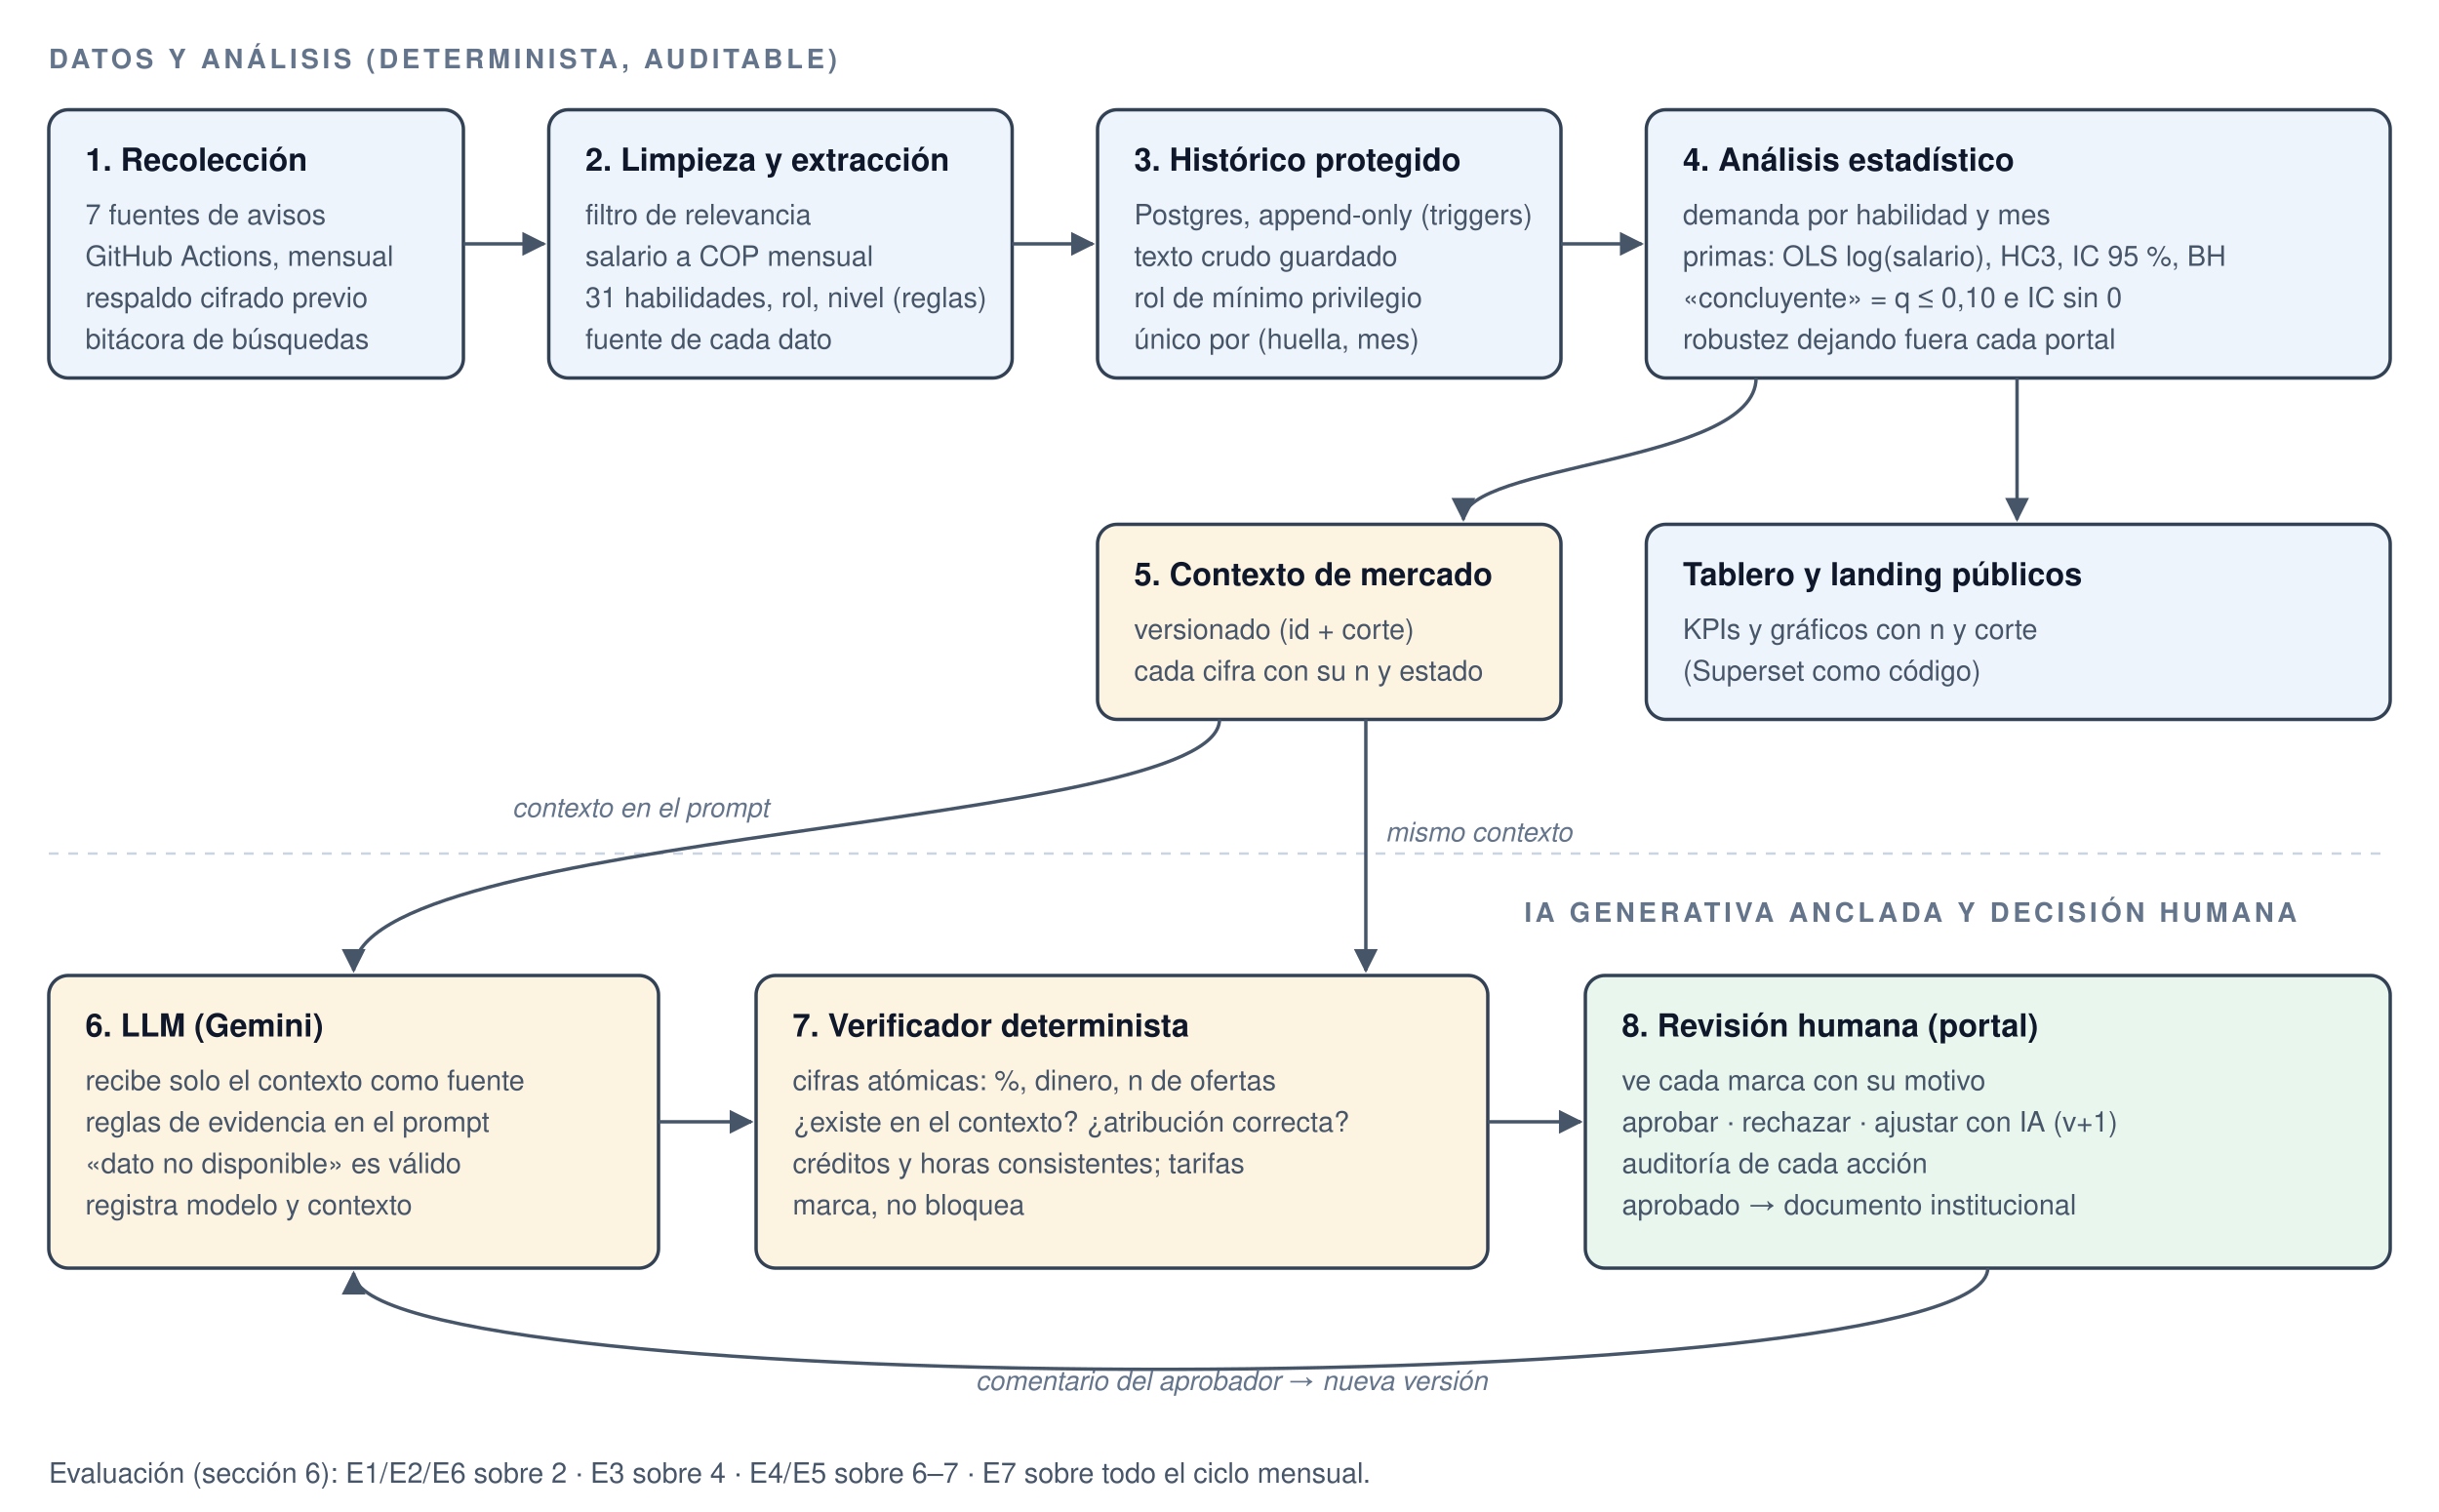
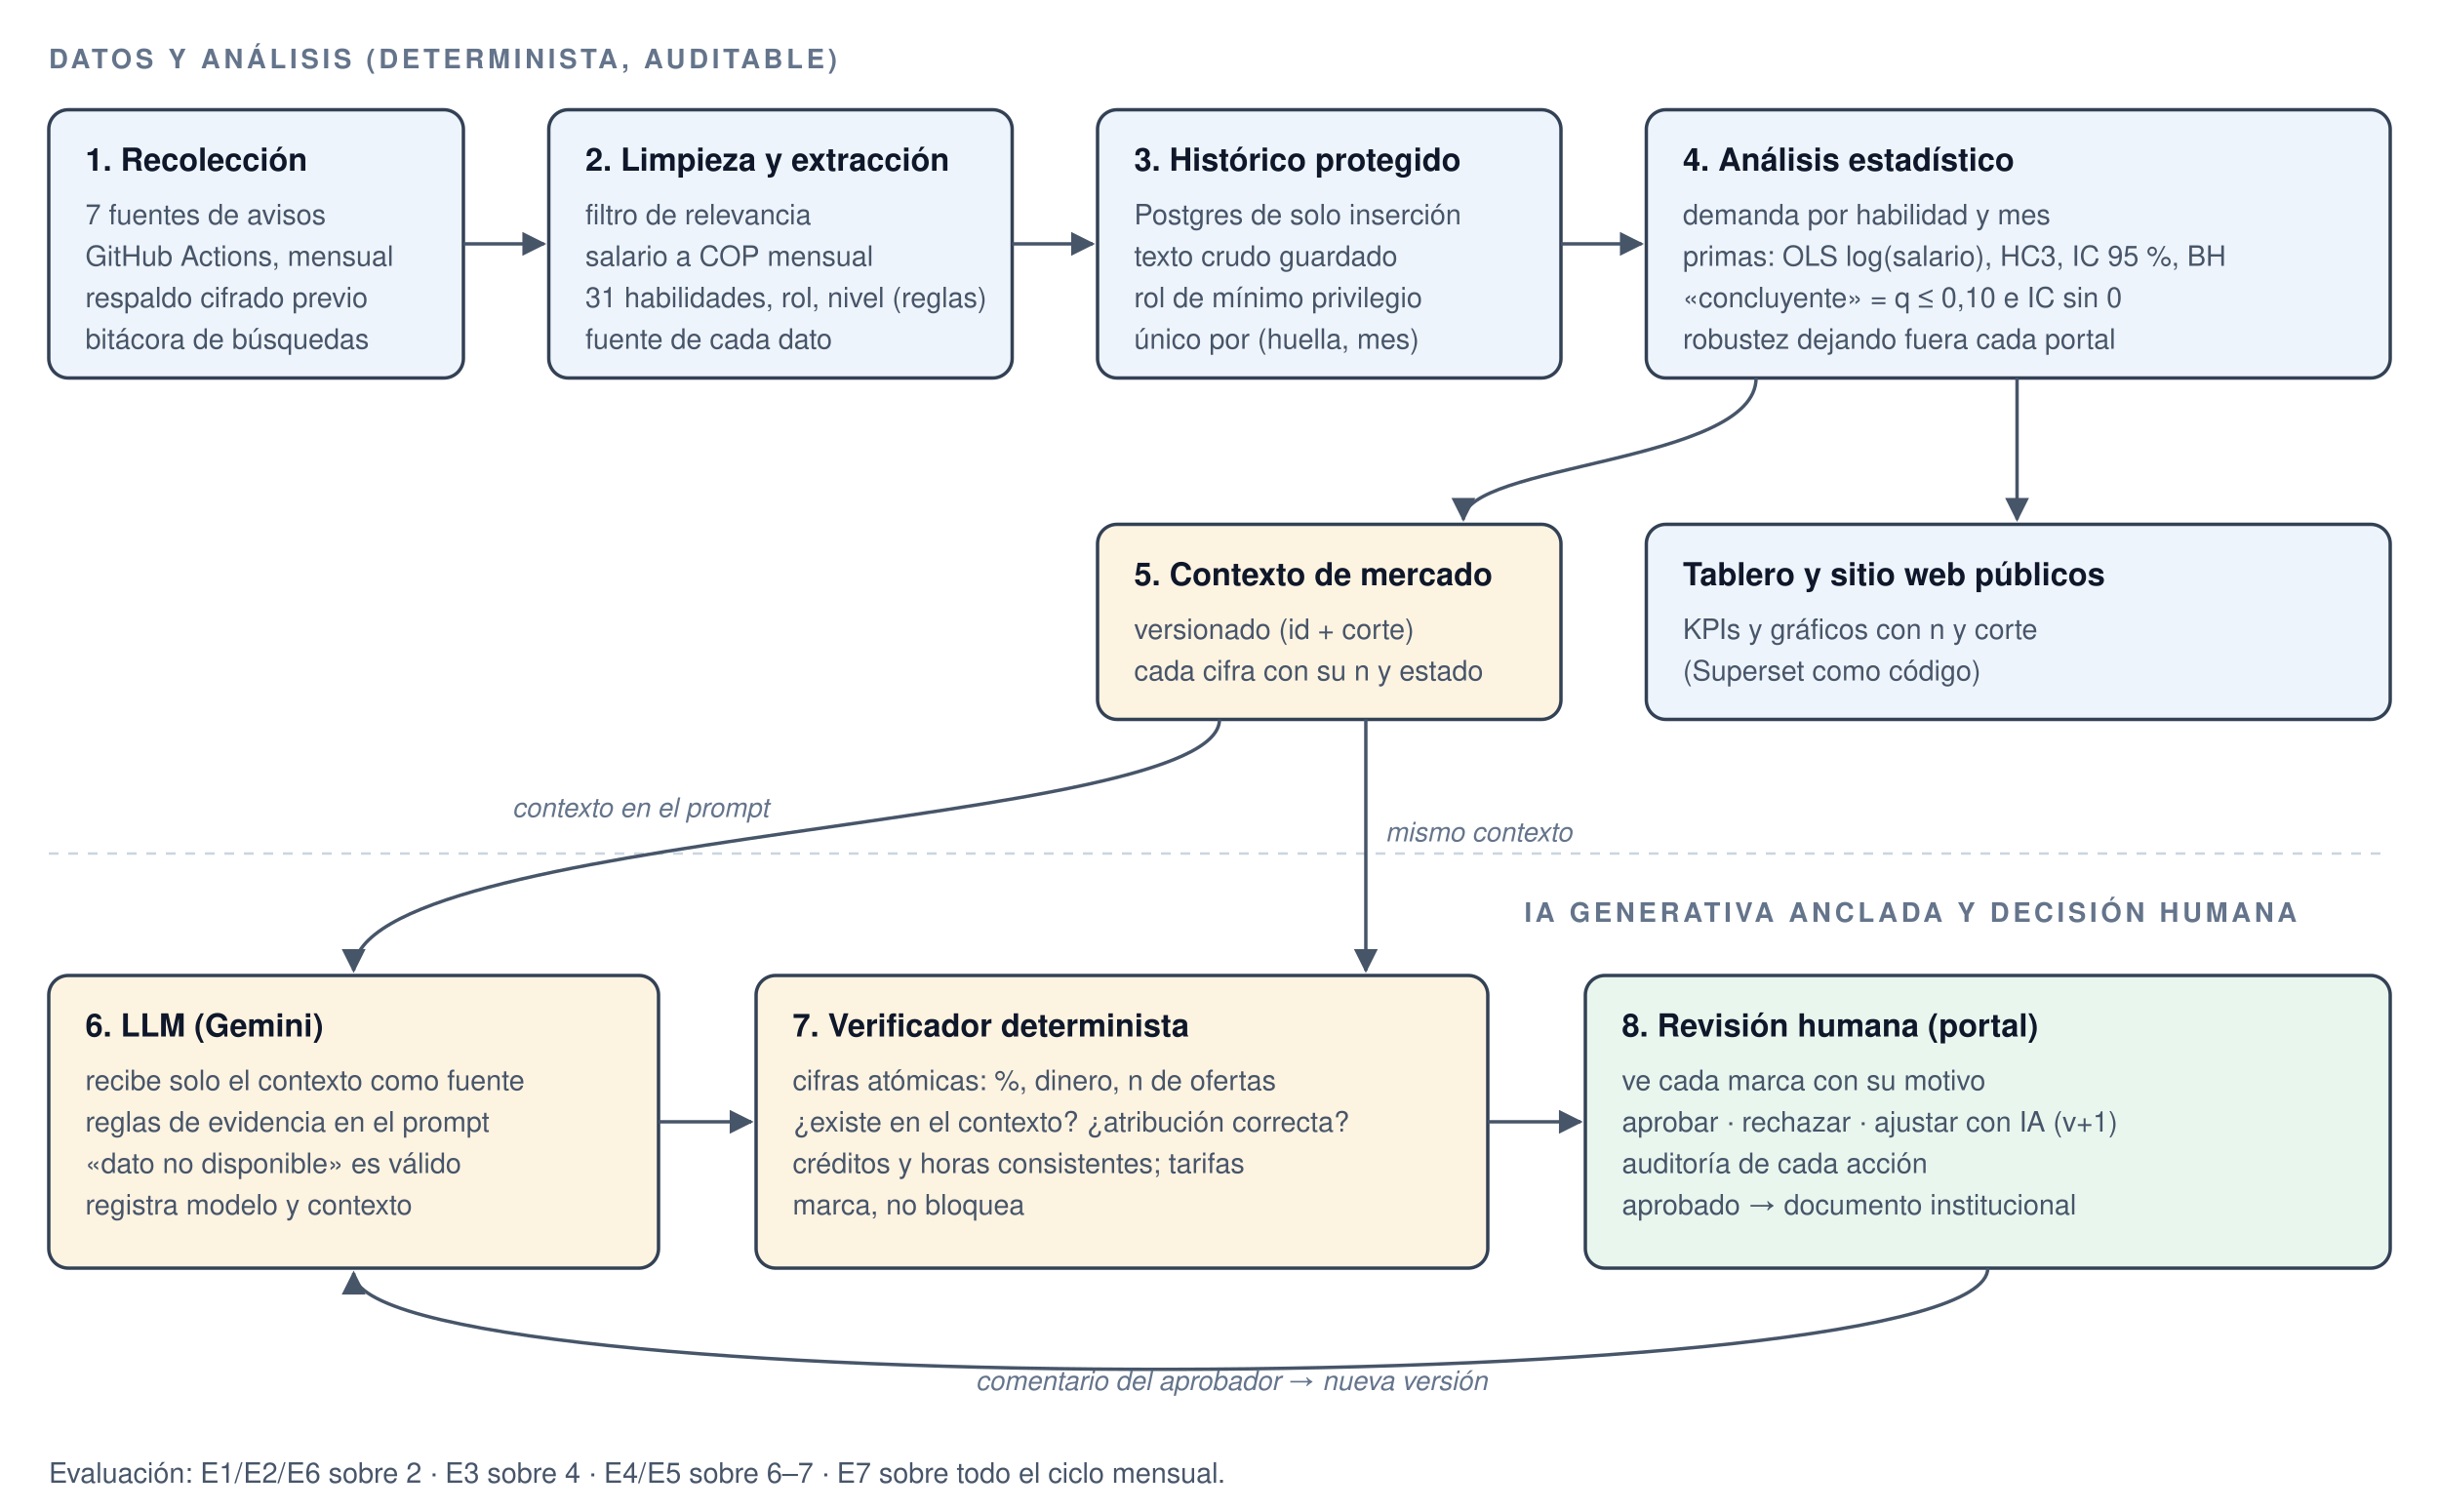
<svg xmlns="http://www.w3.org/2000/svg" viewBox="0 0 1000 620" font-family="Helvetica, Arial, sans-serif" font-size="13">
  <defs>
    <marker id="f" viewBox="0 0 10 10" refX="9" refY="5" markerWidth="7" markerHeight="7" orient="auto-start-reverse">
      <path d="M0,0 L10,5 L0,10 z" fill="#475569" />
    </marker>
    <style>
      .caja { fill: #ffffff; stroke: #334155; stroke-width: 1.4; rx: 8; }
      .datos { fill: #eef4fb; }
      .ia { fill: #fdf3e1; }
      .humano { fill: #e9f6ee; }
      .t { font-weight: 700; fill: #0f172a; }
      .s { fill: #475569; font-size: 11.5px; }
      .fl { stroke: #475569; stroke-width: 1.4; fill: none; marker-end: url(#f); }
      .et { fill: #64748b; font-size: 11px; font-style: italic; }
      .banda { font-size: 11px; fill: #64748b; letter-spacing: 1.5px; font-weight: 700; }
    </style>
  </defs>
  <rect width="1000" height="620" fill="#ffffff" />
  <text x="20" y="28" class="banda">DATOS Y ANÁLISIS (DETERMINISTA, AUDITABLE)</text>
  <text x="625" y="378" class="banda">IA GENERATIVA ANCLADA Y DECISIÓN HUMANA</text>
  <line x1="20" y1="350" x2="980" y2="350" stroke="#cbd5e1" stroke-dasharray="4 4" />
  <rect class="caja datos" x="20" y="45" width="170" height="110" />
  <text class="t" x="35" y="70">1. Recolección</text>
  <text class="s" x="35" y="92">7 fuentes de avisos</text>
  <text class="s" x="35" y="109">GitHub Actions, mensual</text>
  <text class="s" x="35" y="126">respaldo cifrado previo</text>
  <text class="s" x="35" y="143">bitácora de búsquedas</text>
  <rect class="caja datos" x="225" y="45" width="190" height="110" />
  <text class="t" x="240" y="70">2. Limpieza y extracción</text>
  <text class="s" x="240" y="92">filtro de relevancia</text>
  <text class="s" x="240" y="109">salario a COP mensual</text>
  <text class="s" x="240" y="126">31 habilidades, rol, nivel (reglas)</text>
  <text class="s" x="240" y="143">fuente de cada dato</text>
  <rect class="caja datos" x="450" y="45" width="190" height="110" />
  <text class="t" x="465" y="70">3. Histórico protegido</text>
-   <text class="s" x="465" y="92">Postgres, append-only (triggers)</text>
+   <text class="s" x="465" y="92">Postgres de solo inserción</text>
  <text class="s" x="465" y="109">texto crudo guardado</text>
  <text class="s" x="465" y="126">rol de mínimo privilegio</text>
  <text class="s" x="465" y="143">único por (huella, mes)</text>
  <rect class="caja datos" x="675" y="45" width="305" height="110" />
  <text class="t" x="690" y="70">4. Análisis estadístico</text>
  <text class="s" x="690" y="92">demanda por habilidad y mes</text>
  <text class="s" x="690" y="109">primas: OLS log(salario), HC3, IC 95 %, BH</text>
  <text class="s" x="690" y="126">«concluyente» = q ≤ 0,10 e IC sin 0</text>
  <text class="s" x="690" y="143">robustez dejando fuera cada portal</text>
  <path class="fl" d="M190,100 H223" />
  <path class="fl" d="M415,100 H448" />
  <path class="fl" d="M640,100 H673" />
  <rect class="caja datos" x="675" y="215" width="305" height="80" />
-   <text class="t" x="690" y="240">Tablero y landing públicos</text>
+   <text class="t" x="690" y="240">Tablero y sitio web públicos</text>
  <text class="s" x="690" y="262">KPIs y gráficos con n y corte</text>
  <text class="s" x="690" y="279">(Superset como código)</text>
  <path class="fl" d="M827,155 V213" />
  <rect class="caja ia" x="450" y="215" width="190" height="80" />
  <text class="t" x="465" y="240">5. Contexto de mercado</text>
  <text class="s" x="465" y="262">versionado (id + corte)</text>
  <text class="s" x="465" y="279">cada cifra con su n y estado</text>
  <path class="fl" d="M720,155 C720,190 600,190 600,213" />
  <rect class="caja ia" x="20" y="400" width="250" height="120" />
  <text class="t" x="35" y="425">6. LLM (Gemini)</text>
  <text class="s" x="35" y="447">recibe solo el contexto como fuente</text>
  <text class="s" x="35" y="464">reglas de evidencia en el prompt</text>
  <text class="s" x="35" y="481">«dato no disponible» es válido</text>
  <text class="s" x="35" y="498">registra modelo y contexto</text>
  <rect class="caja ia" x="310" y="400" width="300" height="120" />
  <text class="t" x="325" y="425">7. Verificador determinista</text>
  <text class="s" x="325" y="447">cifras atómicas: %, dinero, n de ofertas</text>
  <text class="s" x="325" y="464">¿existe en el contexto?  ¿atribución correcta?</text>
  <text class="s" x="325" y="481">créditos y horas consistentes; tarifas</text>
  <text class="s" x="325" y="498">marca, no bloquea</text>
  <rect class="caja humano" x="650" y="400" width="330" height="120" />
  <text class="t" x="665" y="425">8. Revisión humana (portal)</text>
  <text class="s" x="665" y="447">ve cada marca con su motivo</text>
  <text class="s" x="665" y="464">aprobar · rechazar · ajustar con IA (v+1)</text>
  <text class="s" x="665" y="481">auditoría de cada acción</text>
  <text class="s" x="665" y="498">aprobado → documento institucional</text>
  <path class="fl" d="M500,295 C500,340 145,340 145,398" />
  <text class="et" x="210" y="335">contexto en el prompt</text>
  <path class="fl" d="M560,295 V398" />
  <text class="et" x="568" y="345">mismo contexto</text>
  <path class="fl" d="M270,460 H308" />
  <path class="fl" d="M610,460 H648" />
  <path class="fl" d="M815,520 C815,575 145,575 145,522" />
  <text class="et" x="400" y="570">comentario del aprobador → nueva versión</text>
-   <text x="20" y="608" class="s">Evaluación (sección 6): E1/E2/E6 sobre 2 · E3 sobre 4 · E4/E5 sobre 6–7 · E7 sobre todo el ciclo mensual.</text>
+   <text x="20" y="608" class="s">Evaluación: E1/E2/E6 sobre 2 · E3 sobre 4 · E4/E5 sobre 6–7 · E7 sobre todo el ciclo mensual.</text>
</svg>
